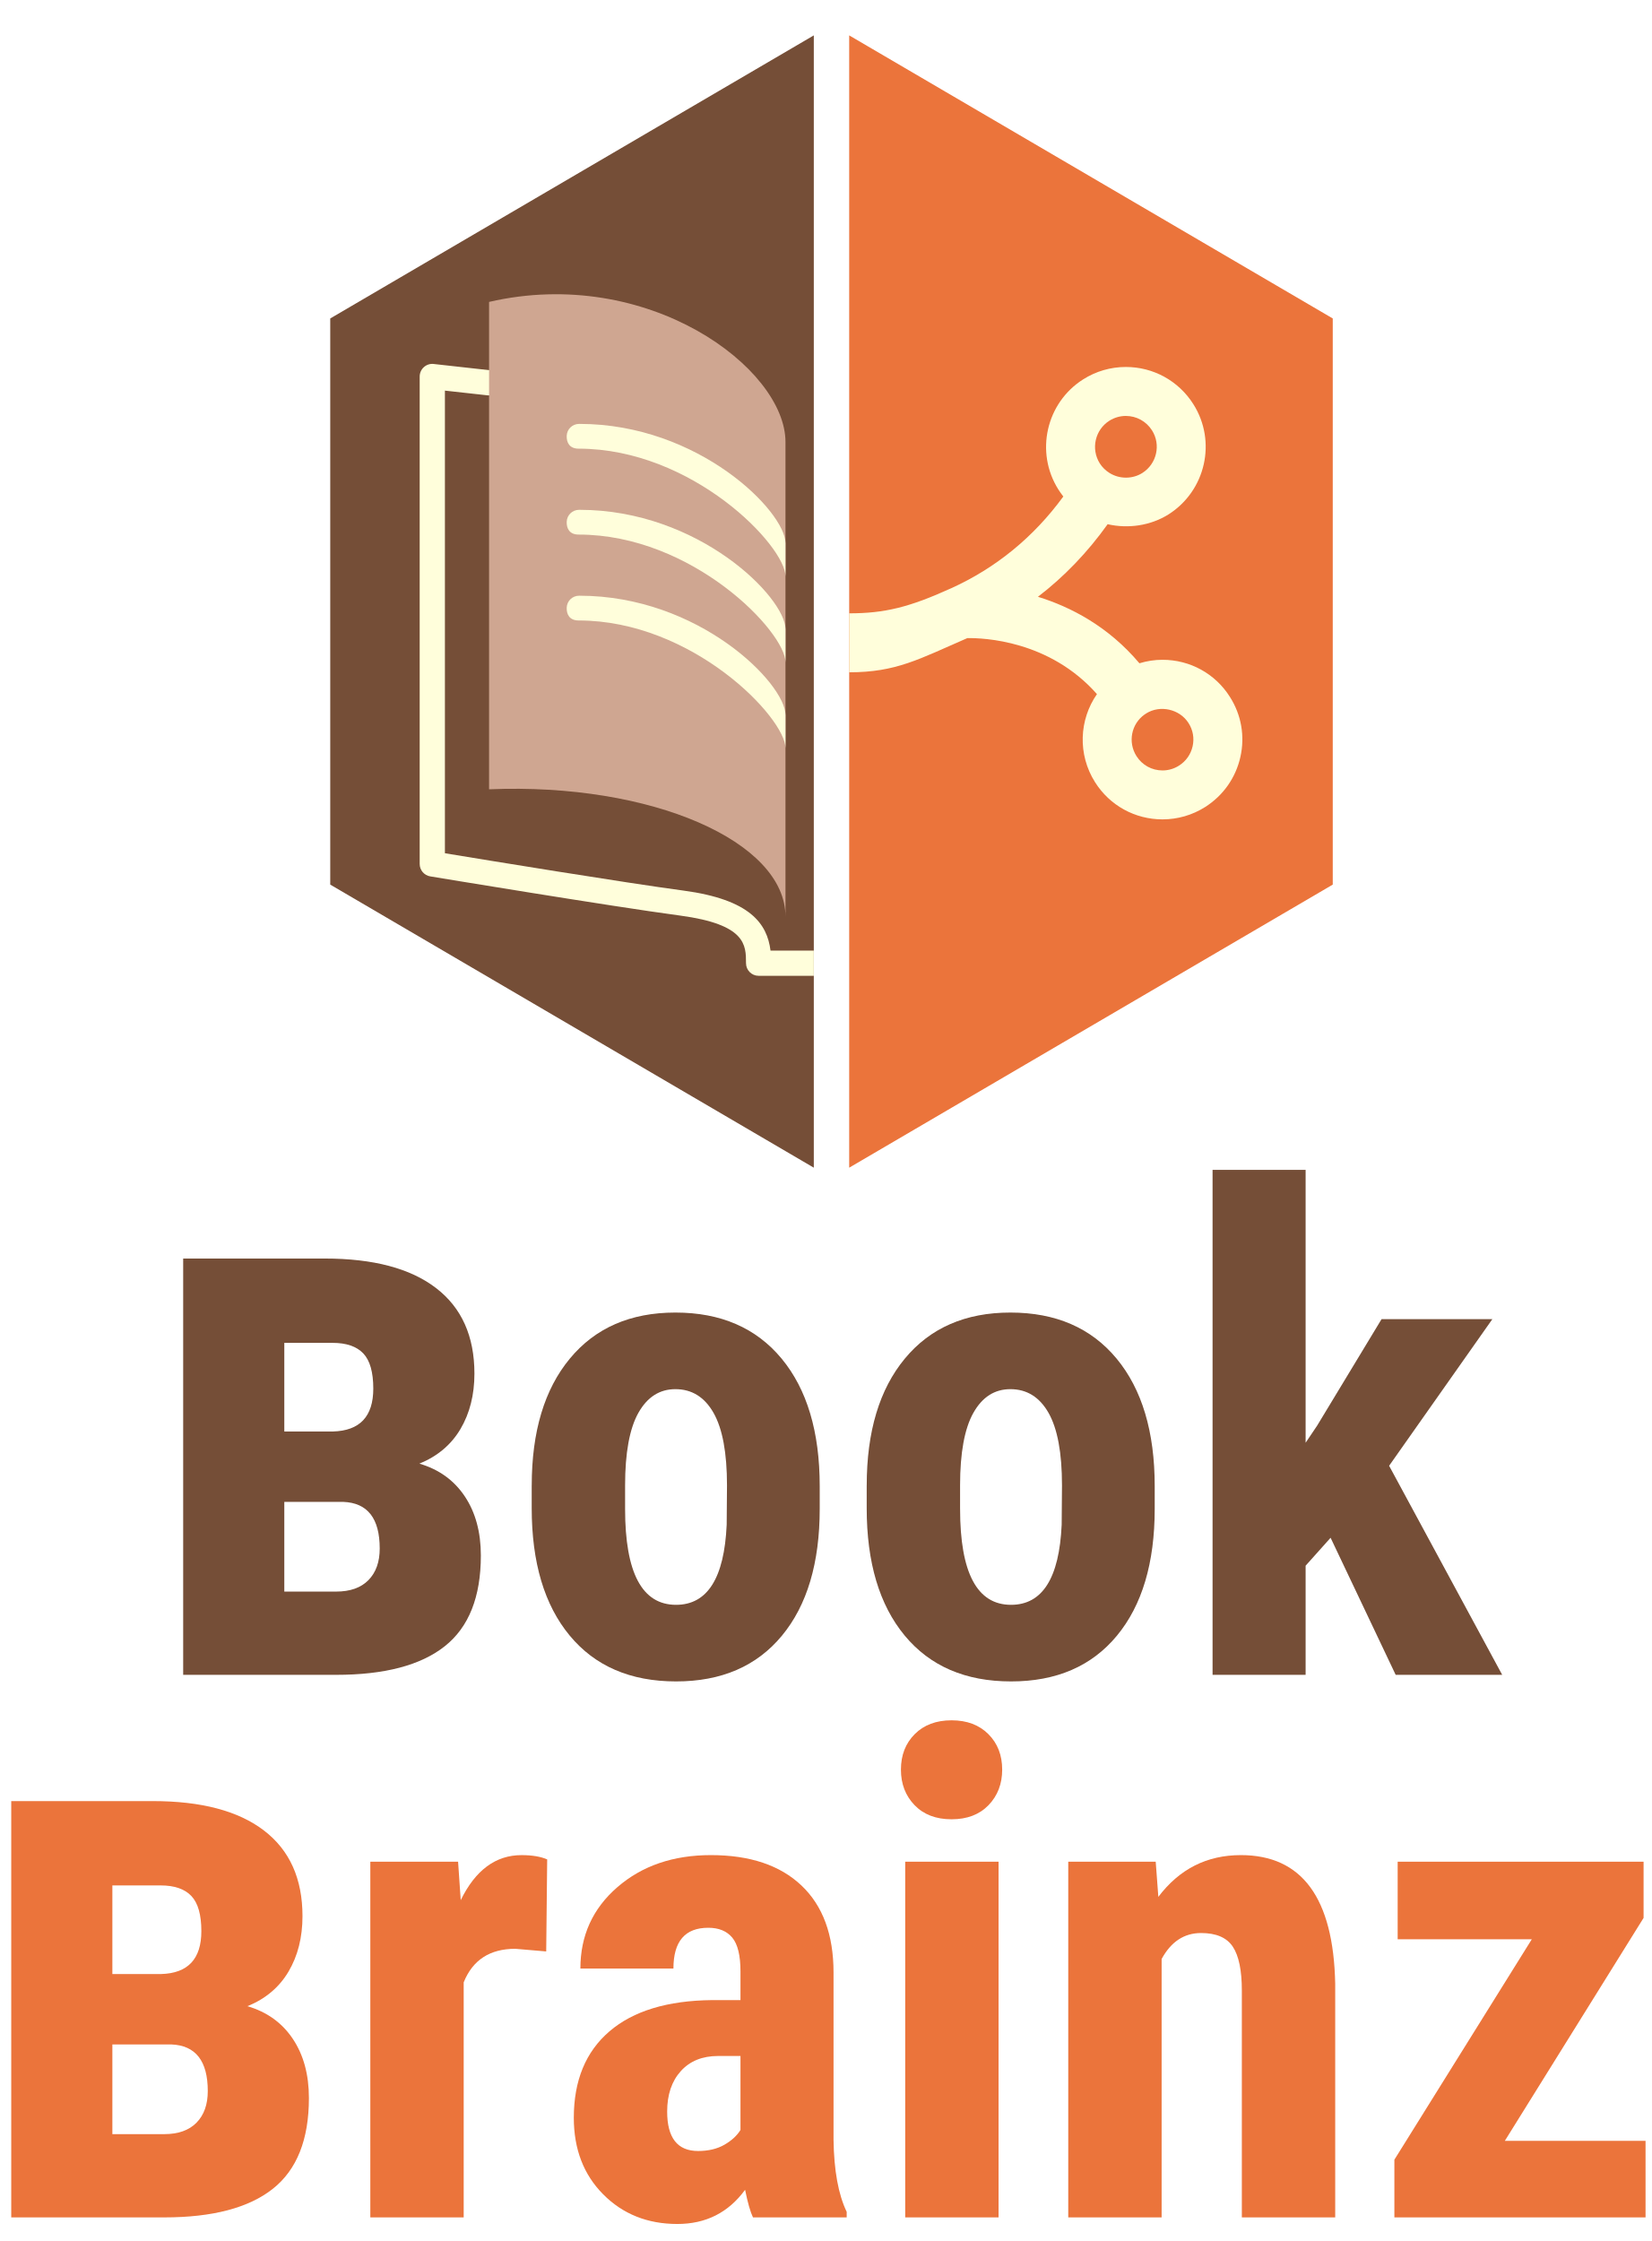
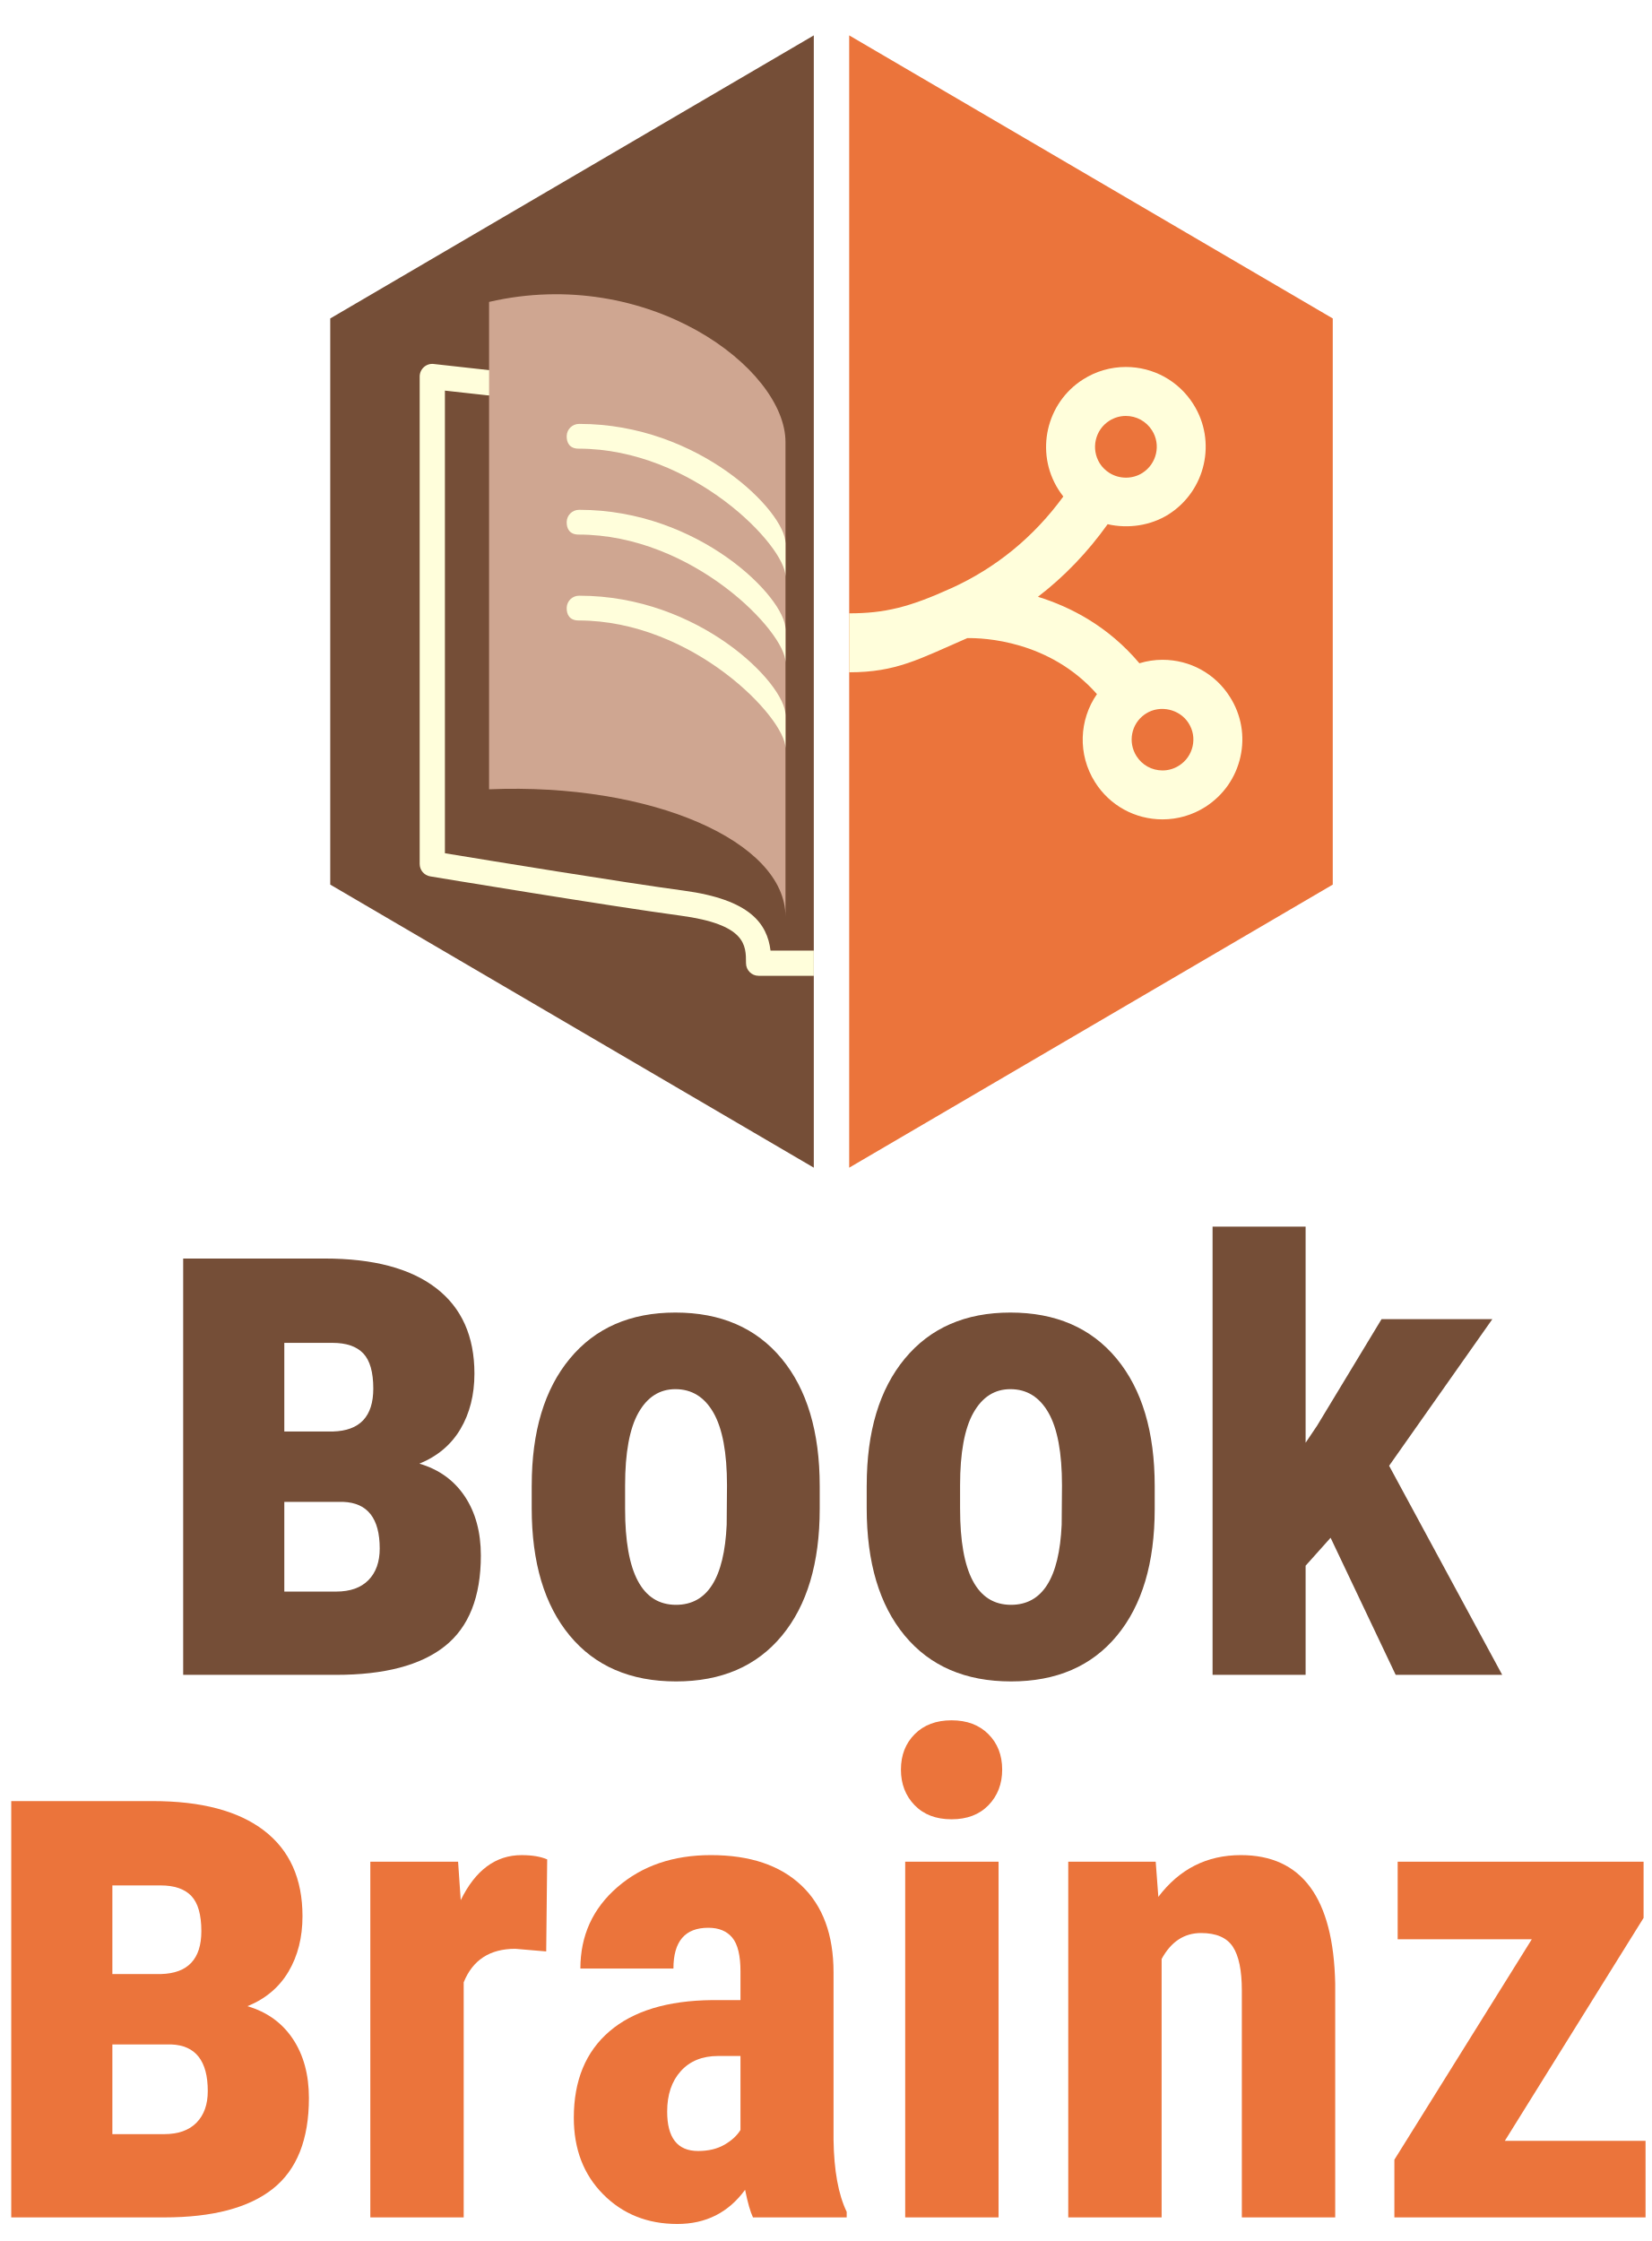
<svg xmlns="http://www.w3.org/2000/svg" version="1.1" id="Layer_1" x="0px" y="0px" width="140px" height="190px" viewBox="0 0 140 190" enable-background="new 0 0 140 190" xml:space="preserve">
  <g>
</g>
  <g>
    <g>
-       <path fill="#754E37" d="M15.531,142v-35.297h11.998c4.121,0,7.267,0.833,9.438,2.5c2.172,1.666,3.258,4.085,3.258,7.256    c0,1.798-0.395,3.363-1.182,4.696c-0.788,1.333-1.95,2.313-3.484,2.938c1.655,0.485,2.938,1.409,3.848,2.772    s1.363,3.035,1.363,5.015c0,3.515-1.021,6.08-3.061,7.695c-2.04,1.616-5.11,2.424-9.21,2.424H15.531z M24.105,121.367h4.121    c2.282-0.061,3.424-1.272,3.424-3.636c0-1.394-0.283-2.389-0.849-2.984s-1.435-0.894-2.605-0.894h-4.091V121.367z M24.105,127.336    v7.604h4.394c1.191,0,2.105-0.324,2.742-0.973c0.636-0.649,0.954-1.541,0.954-2.678c0-2.555-1.03-3.873-3.091-3.954H24.105z" />
-       <path fill="#754E37" d="M45.084,125.944c0-4.571,1.077-8.157,3.233-10.759c2.155-2.602,5.138-3.902,8.947-3.902    c3.847,0,6.848,1.301,9.004,3.902c2.155,2.602,3.233,6.206,3.233,10.814v1.924c0,4.59-1.069,8.177-3.206,10.759    c-2.137,2.584-5.129,3.875-8.976,3.875c-3.865,0-6.87-1.296-9.017-3.889c-2.146-2.592-3.22-6.192-3.22-10.801V125.944z M53,127.93    c0,5.423,1.44,8.133,4.32,8.133c2.657,0,4.088-2.262,4.293-6.786l0.027-3.338c0-2.767-0.381-4.818-1.143-6.155    s-1.84-2.006-3.233-2.006c-1.338,0-2.383,0.669-3.136,2.006C53.377,121.12,53,123.172,53,125.938V127.93z" />
-       <path fill="#754E37" d="M73.487,125.944c0-4.571,1.077-8.157,3.233-10.759c2.155-2.602,5.138-3.902,8.947-3.902    c3.847,0,6.848,1.301,9.004,3.902c2.155,2.602,3.233,6.206,3.233,10.814v1.924c0,4.59-1.069,8.177-3.206,10.759    c-2.137,2.584-5.129,3.875-8.976,3.875c-3.865,0-6.87-1.296-9.017-3.889c-2.146-2.592-3.22-6.192-3.22-10.801V125.944z     M81.403,127.93c0,5.423,1.44,8.133,4.32,8.133c2.657,0,4.088-2.262,4.293-6.786l0.027-3.338c0-2.767-0.381-4.818-1.143-6.155    s-1.84-2.006-3.233-2.006c-1.338,0-2.383,0.669-3.136,2.006c-0.752,1.337-1.129,3.389-1.129,6.155V127.93z" />
-       <path fill="#754E37" d="M112.817,130.377l-2.118,2.369V142h-7.889V99.186h7.889v23.136l0.976-1.45l5.463-9.03h9.394l-8.753,12.432    L127.367,142h-9.031L112.817,130.377z" />
-       <path fill="#EB743B" d="M0.953,188v-35.297h11.998c4.121,0,7.267,0.833,9.438,2.5c2.172,1.666,3.258,4.085,3.258,7.256    c0,1.798-0.395,3.363-1.182,4.696c-0.788,1.333-1.95,2.313-3.484,2.938c1.655,0.485,2.938,1.409,3.848,2.772    s1.363,3.035,1.363,5.015c0,3.515-1.021,6.08-3.061,7.695c-2.04,1.616-5.11,2.424-9.21,2.424H0.953z M9.527,167.367h4.121    c2.282-0.061,3.424-1.272,3.424-3.636c0-1.394-0.283-2.389-0.849-2.984s-1.435-0.894-2.605-0.894H9.527V167.367z M9.527,173.336    v7.604h4.394c1.191,0,2.105-0.324,2.742-0.973c0.636-0.649,0.954-1.541,0.954-2.678c0-2.555-1.03-3.873-3.091-3.954H9.527z" />
+       <path fill="#754E37" d="M15.531,142v-35.297h11.998c4.121,0,7.267,0.833,9.438,2.5c2.172,1.666,3.258,4.085,3.258,7.256    c0,1.798-0.395,3.363-1.182,4.696c-0.788,1.333-1.95,2.313-3.484,2.939c1.655,0.485,2.938,1.409,3.848,2.772    c0.909,1.363,1.363,3.035,1.363,5.015c0,3.515-1.021,6.08-3.061,7.695c-2.04,1.616-5.11,2.424-9.21,2.424H15.531z M24.105,121.367    h4.121c2.282-0.061,3.424-1.272,3.424-3.636c0-1.394-0.283-2.389-0.849-2.984c-0.566-0.596-1.435-0.894-2.605-0.894h-4.091    V121.367z M24.105,127.336v7.604h4.394c1.191,0,2.105-0.324,2.742-0.973c0.636-0.649,0.954-1.541,0.954-2.678    c0-2.555-1.03-3.873-3.091-3.954H24.105z" />
+       <path fill="#754E37" d="M45.084,125.944c0-4.571,1.077-8.157,3.233-10.759c2.155-2.602,5.138-3.902,8.947-3.902    c3.847,0,6.848,1.301,9.004,3.902c2.155,2.602,3.233,6.206,3.233,10.814v1.924c0,4.59-1.069,8.177-3.206,10.759    c-2.137,2.584-5.129,3.875-8.976,3.875c-3.865,0-6.87-1.296-9.017-3.889c-2.146-2.592-3.22-6.192-3.22-10.801V125.944z M53,127.93    c0,5.423,1.44,8.133,4.32,8.133c2.657,0,4.088-2.262,4.293-6.786l0.027-3.338c0-2.767-0.381-4.818-1.143-6.155    c-0.762-1.337-1.84-2.006-3.233-2.006c-1.338,0-2.383,0.669-3.136,2.006C53.377,121.12,53,123.172,53,125.938V127.93z" />
+       <path fill="#754E37" d="M73.487,125.944c0-4.571,1.077-8.157,3.233-10.759c2.155-2.602,5.138-3.902,8.947-3.902    c3.847,0,6.848,1.301,9.004,3.902c2.155,2.602,3.233,6.206,3.233,10.814v1.924c0,4.59-1.069,8.177-3.206,10.759    c-2.137,2.584-5.129,3.875-8.976,3.875c-3.865,0-6.87-1.296-9.017-3.889c-2.146-2.592-3.22-6.192-3.22-10.801V125.944z     M81.403,127.93c0,5.423,1.441,8.133,4.32,8.133c2.657,0,4.088-2.262,4.293-6.786l0.027-3.338c0-2.767-0.381-4.818-1.143-6.155    c-0.762-1.337-1.84-2.006-3.233-2.006c-1.338,0-2.383,0.669-3.136,2.006c-0.752,1.337-1.129,3.389-1.129,6.155V127.93z" />
+       <path fill="#754E37" d="M112.817,130.377l-2.118,2.369V142h-7.889v-38h7.889v18.321l0.976-1.45l5.463-9.03h9.394l-8.753,12.432    L127.367,142h-9.031L112.817,130.377z" />
+       <path fill="#EB743B" d="M0.953,188v-35.297h11.998c4.121,0,7.267,0.833,9.438,2.5c2.172,1.666,3.258,4.085,3.258,7.256    c0,1.798-0.394,3.363-1.182,4.696c-0.788,1.333-1.95,2.313-3.484,2.938c1.655,0.485,2.938,1.409,3.848,2.772    c0.909,1.363,1.363,3.035,1.363,5.015c0,3.515-1.021,6.08-3.061,7.695c-2.04,1.616-5.11,2.424-9.21,2.424H0.953z M9.527,167.367    h4.121c2.282-0.061,3.424-1.273,3.424-3.636c0-1.393-0.283-2.389-0.849-2.984c-0.565-0.596-1.435-0.894-2.605-0.894H9.527V167.367    z M9.527,173.336v7.604h4.394c1.191,0,2.105-0.324,2.742-0.973c0.636-0.649,0.954-1.541,0.954-2.678    c0-2.555-1.03-3.873-3.091-3.954H9.527z" />
      <path fill="#EB743B" d="M46.311,165.45l-2.62-0.224c-2.156,0-3.614,0.948-4.376,2.844V188h-7.917v-30.159h7.442l0.224,3.261    c1.244-2.546,2.964-3.818,5.156-3.818c0.892,0,1.617,0.121,2.174,0.362L46.311,165.45z" />
-       <path fill="#EB743B" d="M63.843,188c-0.223-0.464-0.446-1.245-0.669-2.342c-1.412,1.934-3.326,2.899-5.742,2.899    c-2.527,0-4.623-0.836-6.285-2.509c-1.664-1.673-2.495-3.837-2.495-6.494c0-3.159,1.008-5.604,3.024-7.331    c2.016-1.729,4.92-2.61,8.711-2.648h2.396v-2.425c0-1.356-0.232-2.313-0.696-2.871c-0.465-0.558-1.144-0.836-2.035-0.836    c-1.97,0-2.954,1.152-2.954,3.456h-7.889c0-2.787,1.045-5.087,3.136-6.898c2.091-1.813,4.733-2.718,7.93-2.718    c3.308,0,5.868,0.859,7.68,2.578s2.718,4.177,2.718,7.373v14.188c0.037,2.602,0.408,4.637,1.115,6.104V188H63.843z     M59.188,182.369c0.873,0,1.617-0.176,2.23-0.529c0.613-0.353,1.068-0.771,1.365-1.254v-6.272h-1.896    c-1.338,0-2.393,0.428-3.163,1.282c-0.771,0.855-1.157,1.998-1.157,3.429C56.567,181.255,57.44,182.369,59.188,182.369z" />
-       <path fill="#EB743B" d="M76.387,150.036c0-1.227,0.391-2.23,1.171-3.011s1.82-1.171,3.122-1.171c1.3,0,2.341,0.391,3.121,1.171    c0.781,0.78,1.171,1.784,1.171,3.011c0,1.208-0.386,2.211-1.156,3.01c-0.771,0.8-1.817,1.199-3.136,1.199    c-1.32,0-2.365-0.399-3.137-1.199C76.772,152.247,76.387,151.244,76.387,150.036z M84.665,188h-7.916v-30.159h7.916V188z" />
-       <path fill="#EB743B" d="M97.989,157.841l0.223,2.982c1.784-2.36,4.115-3.54,6.996-3.54c5.185,0,7.851,3.633,8,10.898V188h-7.916    v-19.233c0-1.709-0.256-2.949-0.767-3.721c-0.512-0.771-1.408-1.157-2.69-1.157c-1.431,0-2.546,0.734-3.345,2.202V188h-7.916    v-30.159H97.989z" />
+       <path fill="#EB743B" d="M63.843,188c-0.223-0.464-0.446-1.245-0.669-2.342c-1.412,1.934-3.326,2.899-5.742,2.899    c-2.527,0-4.623-0.836-6.285-2.509c-1.664-1.673-2.495-3.837-2.495-6.494c0-3.159,1.008-5.604,3.024-7.331    c2.016-1.729,4.92-2.61,8.711-2.648h2.396v-2.425c0-1.357-0.232-2.314-0.696-2.871c-0.465-0.558-1.143-0.836-2.035-0.836    c-1.97,0-2.954,1.152-2.954,3.456h-7.889c0-2.787,1.045-5.087,3.136-6.898c2.091-1.813,4.733-2.718,7.93-2.718    c3.308,0,5.868,0.859,7.68,2.578c1.812,1.719,2.718,4.177,2.718,7.373v14.188c0.037,2.602,0.408,4.637,1.115,6.104V188H63.843z     M59.188,182.369c0.873,0,1.617-0.176,2.23-0.529c0.613-0.352,1.068-0.77,1.365-1.254v-6.272h-1.896    c-1.338,0-2.393,0.428-3.163,1.282c-0.772,0.855-1.157,1.998-1.157,3.429C56.567,181.255,57.44,182.369,59.188,182.369z" />
+       <path fill="#EB743B" d="M76.387,150.036c0-1.227,0.391-2.23,1.171-3.011c0.78-0.78,1.82-1.171,3.122-1.171    c1.3,0,2.341,0.391,3.121,1.171c0.781,0.78,1.171,1.784,1.171,3.011c0,1.208-0.386,2.211-1.156,3.01    c-0.771,0.8-1.817,1.199-3.136,1.199c-1.32,0-2.365-0.399-3.137-1.199C76.772,152.247,76.387,151.244,76.387,150.036z M84.665,188    h-7.916v-30.159h7.916V188z" />
+       <path fill="#EB743B" d="M97.989,157.841l0.223,2.982c1.784-2.36,4.115-3.54,6.996-3.54c5.185,0,7.851,3.633,8,10.898V188h-7.916    v-19.233c0-1.709-0.256-2.949-0.767-3.721c-0.512-0.77-1.408-1.157-2.69-1.157c-1.431,0-2.546,0.734-3.345,2.202V188h-7.916    v-30.159H97.989z" />
      <path fill="#EB743B" d="M127.591,181.506h11.93V188h-21.296v-4.892l11.651-18.689h-11.372v-6.578h20.85v4.766L127.591,181.506z" />
    </g>
    <g>
      <polygon fill="#EB743B" points="72,3 72,99 113,75 113,27   " />
      <polygon fill="#754E37" points="69,3 28,27 28,75 69,99   " />
-       <path fill="#FFFEDB" d="M104.281,59.087c-1.239-1.97-3.38-3.148-5.718-3.148c-0.666,0-1.324,0.103-1.956,0.295    c-2.632-3.125-5.819-4.775-8.603-5.636c2.235-1.714,4.208-3.771,5.909-6.153c1.74,0.394,3.63,0.127,5.162-0.832    c3.158-2.006,4.103-6.197,2.104-9.348c-1.249-1.975-3.39-3.152-5.724-3.152c-1.283,0-2.533,0.363-3.616,1.05    c-3.146,1.991-4.093,6.181-2.105,9.336c0.13,0.207,0.271,0.404,0.422,0.596c-2.514,3.442-5.708,6.056-9.519,7.785l-0.014,0.004    C77.093,51.487,75,52,72,52v5c4,0,5.931-1.125,10.016-2.898c1.366-0.023,6.962,0.185,10.991,4.747    c-1.507,2.164-1.655,5.108-0.16,7.471c1.241,1.97,3.382,3.15,5.721,3.15c1.278,0,2.524-0.36,3.607-1.044    c1.538-0.975,2.599-2.482,2.995-4.252C105.566,62.413,105.248,60.606,104.281,59.087z M94.061,35.67    c0.423-0.266,0.901-0.405,1.396-0.405c0.903,0,1.731,0.456,2.219,1.224c0.771,1.214,0.403,2.836-0.818,3.61    c-0.41,0.261-0.896,0.398-1.387,0.398c-0.493,0-0.974-0.134-1.39-0.391c-0.343-0.213-0.625-0.489-0.832-0.817    C92.478,38.064,92.842,36.443,94.061,35.67z M101.119,63.27c-0.154,0.687-0.564,1.27-1.161,1.645    c-0.413,0.264-0.896,0.406-1.391,0.406c-0.906,0-1.731-0.457-2.21-1.218c-0.745-1.18-0.441-2.727,0.691-3.528l0.117-0.078    c1.208-0.766,2.866-0.367,3.608,0.808C101.151,61.896,101.271,62.591,101.119,63.27z" />
+       <path fill="#FFFEDB" d="M104.281,59.087c-1.239-1.97-3.38-3.148-5.718-3.148c-0.666,0-1.324,0.103-1.956,0.295    c-2.632-3.125-5.819-4.775-8.603-5.636c2.235-1.714,4.208-3.771,5.909-6.153c1.74,0.394,3.63,0.127,5.162-0.832    c3.158-2.006,4.103-6.197,2.104-9.348c-1.249-1.975-3.39-3.152-5.724-3.152c-1.283,0-2.533,0.363-3.616,1.05    c-3.146,1.991-4.093,6.181-2.105,9.336c0.13,0.207,0.271,0.404,0.422,0.596c-2.514,3.442-5.708,6.056-9.519,7.785l-0.014,0.004    C77.093,51.487,75,52,72,52v5c4,0,5.931-1.125,10.016-2.898c1.366-0.024,6.962,0.184,10.991,4.747    c-1.507,2.164-1.655,5.108-0.16,7.471c1.241,1.97,3.382,3.15,5.721,3.15c1.278,0,2.524-0.36,3.607-1.044    c1.538-0.975,2.599-2.482,2.995-4.252C105.566,62.413,105.248,60.606,104.281,59.087z M94.061,35.67    c0.423-0.266,0.901-0.405,1.396-0.405c0.903,0,1.731,0.456,2.219,1.224c0.772,1.214,0.403,2.836-0.818,3.61    c-0.41,0.261-0.896,0.399-1.387,0.399c-0.493,0-0.974-0.134-1.39-0.391c-0.343-0.213-0.625-0.489-0.832-0.817    C92.478,38.064,92.842,36.443,94.061,35.67z M101.119,63.27c-0.154,0.687-0.564,1.27-1.161,1.645    c-0.413,0.264-0.896,0.406-1.391,0.406c-0.906,0-1.731-0.457-2.21-1.218c-0.745-1.18-0.441-2.727,0.691-3.528l0.117-0.078    c1.208-0.766,2.866-0.367,3.608,0.808C101.151,61.896,101.271,62.591,101.119,63.27z" />
      <g>
        <g>
          <g>
            <g>
-               <path fill="#FFFEDB" d="M69,82.732h-4.68c-0.59,0-1.068-0.479-1.068-1.069c0-1.541,0-3.288-5.58-4.036        c-5.819-0.777-21.041-3.299-21.193-3.324c-0.517-0.085-0.895-0.532-0.895-1.055V31.923c0-0.304,0.13-0.594,0.356-0.798        c0.227-0.202,0.53-0.303,0.831-0.265l4.813,0.535c0.588,0.065,1.01,0.594,0.945,1.18c-0.064,0.587-0.593,1.013-1.181,0.945        l-3.625-0.402v39.223c3.358,0.554,15.262,2.503,20.232,3.167c5.658,0.758,7.091,2.81,7.375,5.086H69V82.732z" />
+               <path fill="#FFFEDB" d="M69,82.732h-4.68c-0.59,0-1.068-0.479-1.068-1.069c0-1.541,0-3.288-5.58-4.036        c-5.819-0.777-21.041-3.299-21.193-3.324c-0.517-0.085-0.895-0.532-0.895-1.055V31.923c0-0.304,0.13-0.594,0.356-0.798        c0.227-0.202,0.53-0.303,0.831-0.265l4.813,0.535c0.588,0.065,1.01,0.594,0.945,1.18c-0.064,0.587-0.593,1.013-1.181,0.945        l-3.625-0.402v39.223c3.358,0.554,15.262,2.503,20.233,3.167c5.658,0.758,7.091,2.81,7.375,5.086H69V82.732z" />
            </g>
            <path fill="#CFA691" d="M66.599,37.477c0-6.278-11.675-14.989-25.132-11.88V66.92c13.813-0.574,25.132,4.445,25.132,10.795       V37.477z" />
            <g>
              <path fill="#FFFEDB" d="M49.098,35.94c-0.563,0-1.027,0.444-1.049,1.009c-0.021,0.579,0.243,1.09,1.01,1.09        c9.678,0,17.54,8.258,17.54,10.824v-2.8c0-2.69-7.343-10.123-17.462-10.123C49.137,35.94,49.11,35.94,49.098,35.94z" />
              <path fill="#FFFEDB" d="M49.098,43.224c-0.563,0-1.027,0.444-1.049,1.009c-0.021,0.579,0.243,1.09,1.01,1.09        c9.678,0,17.54,8.258,17.54,10.824v-2.8c0-2.69-7.343-10.123-17.462-10.123C49.137,43.224,49.11,43.224,49.098,43.224z" />
              <path fill="#FFFEDB" d="M49.098,50.507c-0.563,0-1.027,0.444-1.049,1.009c-0.021,0.579,0.243,1.09,1.01,1.09        c9.678,0,17.54,8.258,17.54,10.824v-2.801c0-2.689-7.343-10.122-17.462-10.122C49.137,50.507,49.11,50.507,49.098,50.507z" />
            </g>
          </g>
        </g>
      </g>
    </g>
  </g>
</svg>
